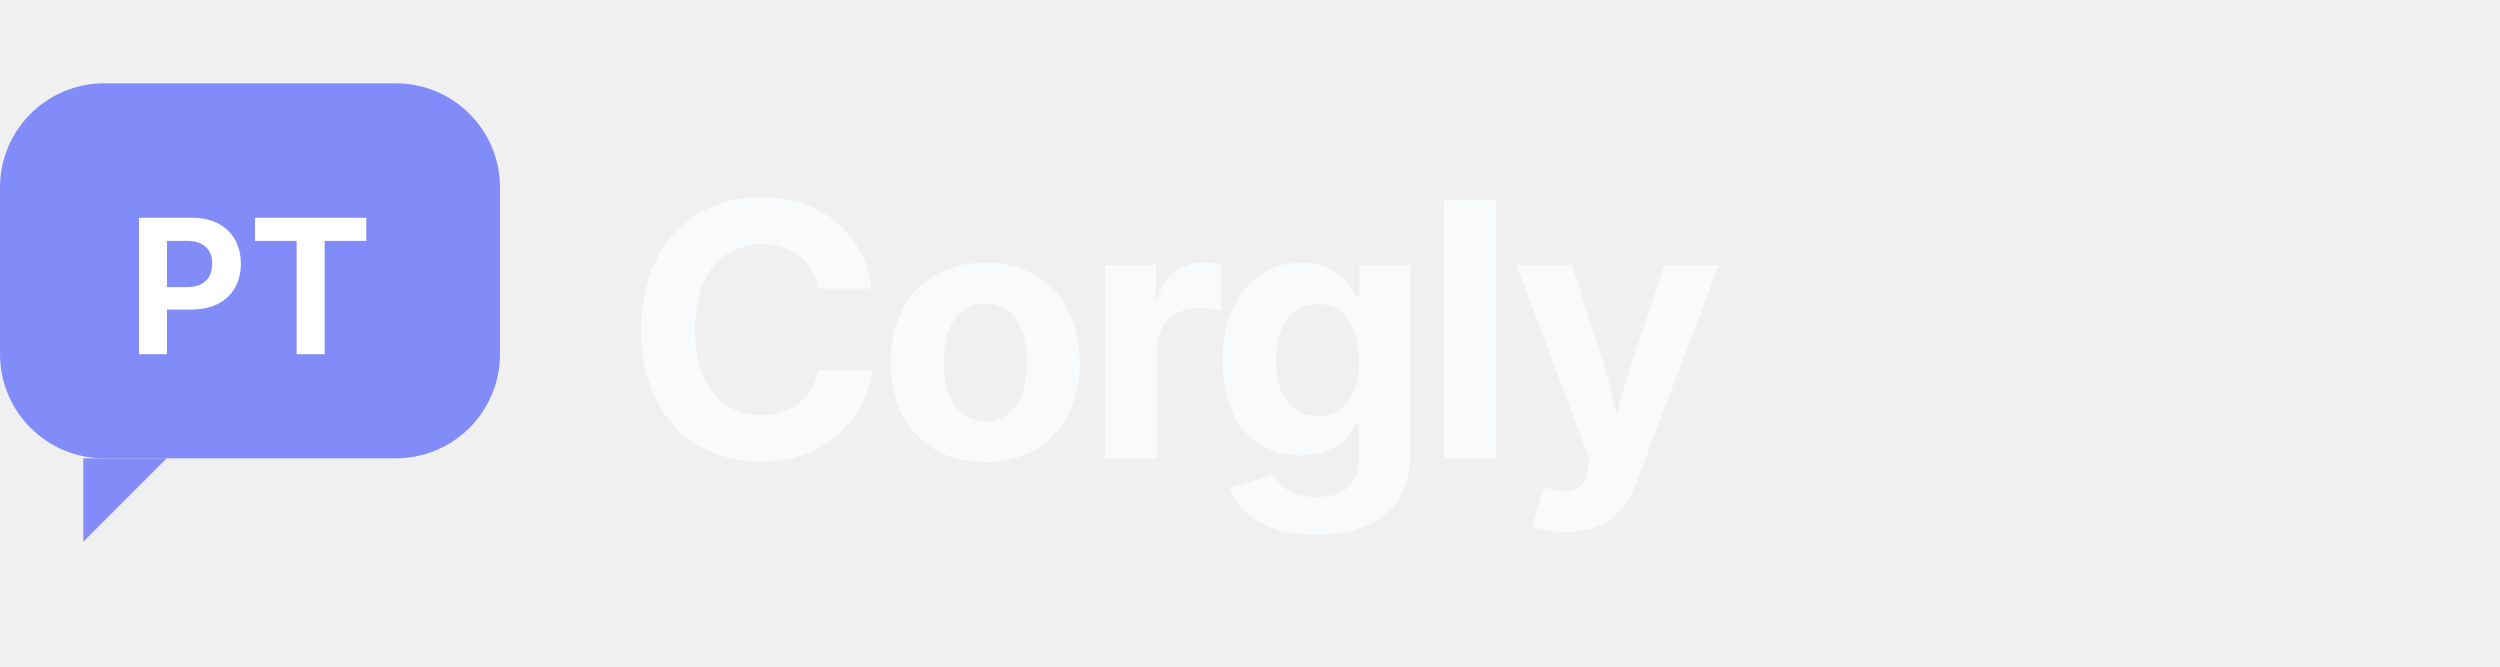
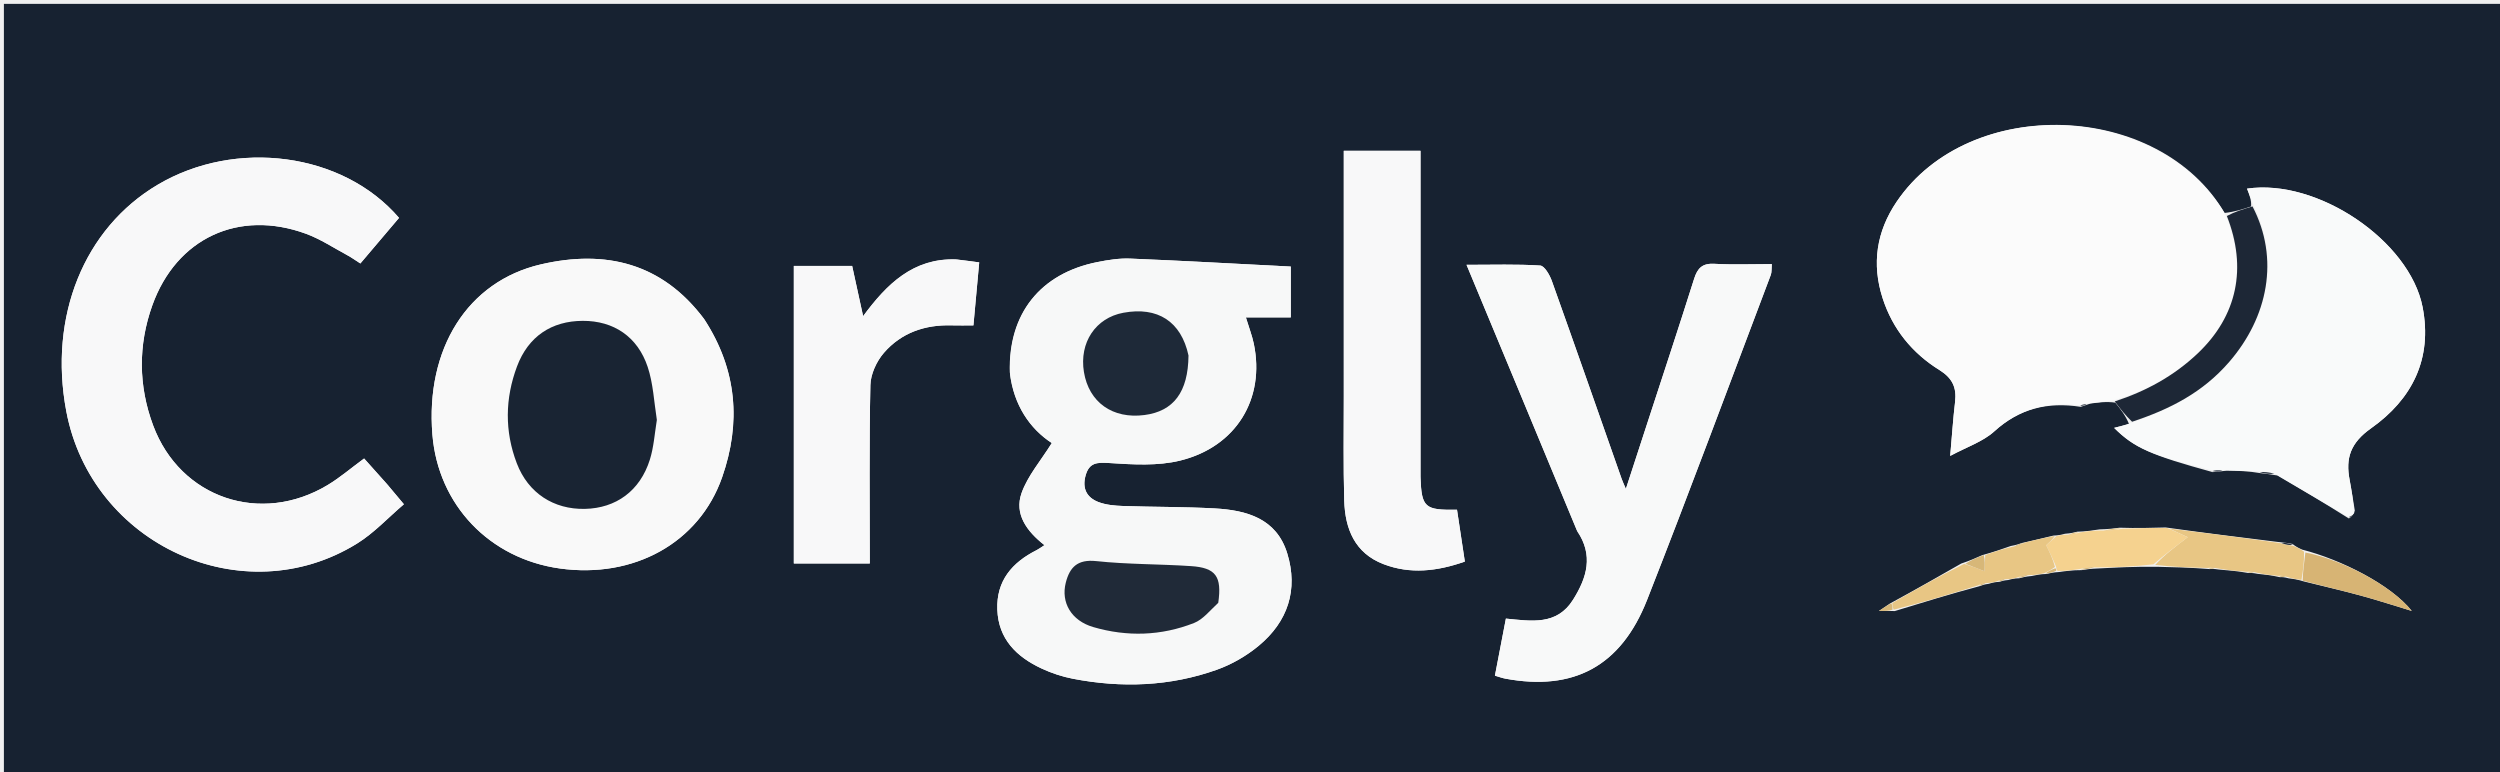
- <svg xmlns="http://www.w3.org/2000/svg" viewBox="0 0 120 32" width="120" height="32" role="img" aria-label="Corgly">
-   <rect x="0" y="4" width="24" height="18" rx="5" fill="#818CF8" />
-   <path d="M4 26 L8 22 L4 22 Z" fill="#818CF8" />
-   <text x="12" y="17" font-family="Inter, sans-serif" font-size="9" font-weight="700" fill="white" text-anchor="middle">PT</text>
-   <text x="30" y="22" font-family="Inter, -apple-system, sans-serif" font-size="17" font-weight="700" fill="#F9FAFB" letter-spacing="-0.5">Corgly</text>
+ <svg xmlns="http://www.w3.org/2000/svg" version="1.1" id="Layer_1" x="0px" y="0px" width="100%" viewBox="0 0 642 198" enable-background="new 0 0 642 198" xml:space="preserve">
+   <path fill="#172231" opacity="1" stroke="none" d=" M409,199   C272.667,199 136.833,199 1,199   C1,133 1,67 1,1   C215,1 429,1 643,1   C643,67 643,133 643,199   C565.167,199 487.333,199 409,199  M508.478,150.496   C508.973,150.292 509.468,150.087 510.74,149.917   C511.476,149.689 512.213,149.462 513.465,149.415   C513.965,149.237 514.464,149.06 515.736,148.944   C516.474,148.735 517.211,148.527 518.557,148.499   C519.354,148.279 520.15,148.06 521.766,147.914   C522.827,147.677 523.889,147.44 525.561,147.394   C526.369,147.196 527.176,146.997 528.841,146.887   C530.535,146.645 532.228,146.403 534.577,146.409   C535.7,146.226 536.823,146.044 538.878,145.98   C543.58,145.732 548.281,145.484 553.865,145.546   C558.258,145.648 562.651,145.75 567.369,146.135   C567.912,146.093 568.455,146.05 569.773,146.255   C572.198,146.452 574.624,146.65 577.364,147.149   C577.916,147.125 578.468,147.1 579.727,147.358   C581.496,147.535 583.265,147.712 585.468,148.22   C585.995,148.206 586.523,148.191 587.787,148.531   C588.864,148.656 589.941,148.782 591.644,149.319   C596.495,150.515 601.371,151.622 606.191,152.935   C610.608,154.138 614.964,155.564 619.346,156.891   C613.983,150.148 601.089,143.656 591.251,141.158   C590.51,140.84 589.77,140.523 588.692,139.676   C587.687,139.494 586.682,139.313 584.901,139.168   C575.604,138.024 566.306,136.88 556.122,135.449   C552.427,135.558 548.731,135.666 544.339,135.515   C542.904,135.705 541.47,135.896 539.171,135.943   C537.459,136.212 535.747,136.481 533.441,136.539   C532.647,136.748 531.853,136.958 530.278,137.067   C529.531,137.276 528.783,137.485 527.307,137.539   C524.863,138.135 522.419,138.732 519.356,139.412   C518.592,139.68 517.828,139.947 516.354,140.217   C514.173,140.987 511.991,141.758 509.055,142.555   C507.482,143.261 505.909,143.966 503.645,144.718   C497.742,148.096 491.838,151.473 485.376,154.963   C484.639,155.462 483.902,155.962 482.516,156.9   C484.237,156.9 485.127,156.9 486.595,156.915   C493.713,154.723 500.831,152.532 508.478,150.496  M584.821,122.104   C590.87,125.633 596.919,129.162 603.193,133.151   C603.781,132.731 604.369,132.311 604.717,131.131   C604.279,128.511 603.899,125.879 603.391,123.273   C602.283,117.599 603.647,113.688 608.898,109.979   C619.381,102.575 624.714,92.197 622.125,78.87   C618.814,61.831 595.125,45.775 577.04,48.445   C577.64,49.989 578.224,51.493 578.073,53.02   C575.986,53.708 573.899,54.395 571.278,54.683   C554.415,25.898 505.746,24.223 487.056,51.807   C481.873,59.456 480.612,67.769 483.457,76.58   C486.016,84.505 491.045,90.676 498.032,95.015   C501.369,97.088 502.503,99.527 502.064,103.215   C501.558,107.469 501.28,111.751 500.809,117.082   C505.067,114.779 509.208,113.435 512.143,110.767   C518.529,104.964 525.758,103.148 534.337,104.482   C534.897,104.281 535.456,104.08 536.758,103.651   C538.809,103.357 540.861,103.064 543.218,103.399   C544.524,105.04 545.829,106.68 546.738,108.907   C545.537,109.213 544.335,109.519 542.91,109.881   C548.145,115.074 552.371,116.878 568.207,121.242   C569.135,121.171 570.064,121.099 571.879,120.846   C574.587,120.901 577.295,120.956 580.537,121.515   C581.748,121.652 582.959,121.789 584.821,122.104  M259.369,96.013   C260.323,104.054 264.5,110.136 270.104,113.772   C267.243,118.361 263.914,122.177 262.339,126.615   C260.425,132.01 263.663,136.433 268.219,139.997   C267.262,140.609 266.764,140.993 266.212,141.271   C259.921,144.436 255.84,149.137 256.112,156.549   C256.391,164.128 261.055,168.67 267.459,171.664   C270.001,172.852 272.752,173.766 275.505,174.299   C288.01,176.719 300.44,176.278 312.48,171.99   C316.318,170.623 320.083,168.446 323.224,165.846   C330.715,159.644 333.447,151.442 330.554,142.076   C327.788,133.124 320.117,131.014 311.925,130.562   C304.109,130.13 296.266,130.215 288.44,129.943   C286.3,129.869 284.045,129.675 282.076,128.926   C279.062,127.778 277.847,125.397 278.785,122.088   C279.718,118.798 281.671,118.699 284.842,118.905   C290.905,119.3 297.289,119.703 303.087,118.271   C317.516,114.706 324.903,102.353 321.984,88.303   C321.551,86.222 320.767,84.213 319.945,81.515   C324.008,81.515 327.746,81.515 331.474,81.515   C331.474,76.667 331.474,72.435 331.474,68.454   C317.474,67.738 303.866,66.968 290.249,66.407   C287.452,66.292 284.582,66.749 281.816,67.298   C267.171,70.209 258.857,80.544 259.369,96.013  M99.292,124.216   C97.339,122.031 95.385,119.846 93.503,117.741   C90.099,120.243 87.307,122.644 84.198,124.522   C66.98,134.923 46.296,127.943 39.328,109.249   C35.542,99.094 35.449,88.649 39.114,78.422   C45.299,61.166 61.309,53.706 78.561,60.025   C82.27,61.383 85.654,63.636 89.163,65.524   C90.278,66.124 91.311,66.875 92.54,67.658   C96.016,63.56 99.292,59.696 102.469,55.95   C88.028,39.115 60.517,35.585 40.501,47.435   C21.573,58.642 12.432,81.279 17.018,105.594   C23.49,139.912 62.425,157.722 91.702,139.574   C96.078,136.861 99.69,132.918 103.719,129.491   C101.889,127.296 100.827,126.022 99.292,124.216  M180.738,81.806   C170.028,67.516 155.489,64.067 138.953,67.879   C120.032,72.24 109.243,89.604 111.041,111.624   C112.512,129.646 125.67,143.458 143.775,145.987   C162.695,148.63 179.547,139.453 185.451,122.541   C190.294,108.668 189.36,95.054 180.738,81.806  M405.047,136.494   C409.261,142.62 407.531,148.322 403.96,154.013   C399.784,160.668 393.258,159.499 386.713,158.855   C385.731,163.961 384.834,168.625 383.895,173.512   C385.009,173.835 385.764,174.124 386.545,174.27   C404.05,177.537 416.247,171.151 422.97,154.053   C433.863,126.351 444.202,98.43 454.742,70.589   C455.005,69.894 454.894,69.057 454.996,67.819   C449.885,67.819 445.064,68.019 440.269,67.748   C437.174,67.572 435.919,68.838 435.042,71.618   C431.089,84.146 426.954,96.616 422.883,109.107   C421.176,114.349 419.466,119.589 417.522,125.549   C416.931,124.144 416.646,123.555 416.43,122.943   C410.473,106.001 404.56,89.044 398.511,72.135   C397.962,70.601 396.622,68.264 395.527,68.193   C389.517,67.805 383.469,68.008 376.606,68.008   C386.293,91.273 395.553,113.515 405.047,136.494  M364.783,122.289   C364.783,94.402 364.783,66.514 364.783,38.73   C357.888,38.73 351.649,38.73 345.082,38.73   C345.082,60 345.076,80.802 345.085,101.603   C345.089,110.594 344.937,119.59 345.201,128.573   C345.415,135.826 347.917,142.064 355.322,144.886   C362.163,147.492 368.982,146.734 376.172,144.216   C375.464,139.529 374.806,135.176 374.159,130.895   C365.849,131.038 365.059,130.352 364.783,122.289  M245.303,66.611   C234.522,66.257 227.754,72.91 221.647,81.192   C220.574,76.274 219.698,72.262 218.831,68.287   C213.576,68.287 208.692,68.287 203.854,68.287   C203.854,94.017 203.854,119.371 203.854,144.692   C210.577,144.692 216.802,144.692 223.359,144.692   C223.359,129.164 223.184,114.023 223.517,98.894   C223.579,96.083 225.093,92.805 226.967,90.632   C231.442,85.444 237.544,83.348 244.408,83.551   C246.196,83.603 247.987,83.558 249.975,83.558   C250.467,78.197 250.948,72.961 251.461,67.38   C249.327,67.085 247.716,66.863 245.303,66.611  z" />
+   <path fill="#FBFBFB" opacity="1" stroke="none" d=" M534.014,104.091   C525.758,103.148 518.529,104.964 512.143,110.767   C509.208,113.435 505.067,114.779 500.809,117.082   C501.28,111.751 501.558,107.469 502.064,103.215   C502.503,99.527 501.369,97.088 498.032,95.015   C491.045,90.676 486.016,84.505 483.457,76.58   C480.612,67.769 481.873,59.456 487.056,51.807   C505.746,24.223 554.415,25.898 571.589,55.262   C577.109,68.798 574.533,81.109 564.396,90.734   C558.279,96.542 551.048,100.497 542.913,102.77   C540.861,103.064 538.809,103.357 536.209,103.621   C535.111,103.758 534.563,103.925 534.014,104.091  z" />
+   <path fill="#F7F8F8" opacity="1" stroke="none" d=" M259.317,95.584   C258.857,80.544 267.171,70.209 281.816,67.298   C284.582,66.749 287.452,66.292 290.249,66.407   C303.866,66.968 317.474,67.738 331.474,68.454   C331.474,72.435 331.474,76.667 331.474,81.515   C327.746,81.515 324.008,81.515 319.945,81.515   C320.767,84.213 321.551,86.222 321.984,88.303   C324.903,102.353 317.516,114.706 303.087,118.271   C297.289,119.703 290.905,119.3 284.842,118.905   C281.671,118.699 279.718,118.798 278.785,122.088   C277.847,125.397 279.062,127.778 282.076,128.926   C284.045,129.675 286.3,129.869 288.44,129.943   C296.266,130.215 304.109,130.13 311.925,130.562   C320.117,131.014 327.788,133.124 330.554,142.076   C333.447,151.442 330.715,159.644 323.224,165.846   C320.083,168.446 316.318,170.623 312.48,171.99   C300.44,176.278 288.01,176.719 275.505,174.299   C272.752,173.766 270.001,172.852 267.459,171.664   C261.055,168.67 256.391,164.128 256.112,156.549   C255.84,149.137 259.921,144.436 266.212,141.271   C266.764,140.993 267.262,140.609 268.219,139.997   C263.663,136.433 260.425,132.01 262.339,126.615   C263.914,122.177 267.243,118.361 270.104,113.772   C264.5,110.136 260.323,104.054 259.317,95.584  M312.99,154.471   C313.819,148.012 312.233,145.806 305.837,145.378   C297.736,144.836 289.576,144.953 281.515,144.093   C276.729,143.582 274.707,145.642 273.696,149.63   C272.4,154.741 275.129,159.39 280.747,161.03   C289.44,163.568 298.194,163.297 306.624,159.985   C308.928,159.08 310.69,156.794 312.99,154.471  M305.16,90.865   C303.314,82.519 297.262,78.692 288.479,80.318   C281.337,81.64 277.12,87.977 278.354,95.535   C279.623,103.313 285.717,107.643 293.897,106.579   C301.367,105.608 305.123,100.693 305.16,90.865  z" />
+   <path fill="#F8F8F9" opacity="1" stroke="none" d=" M99.528,124.482   C100.827,126.022 101.889,127.296 103.719,129.491   C99.69,132.918 96.078,136.861 91.702,139.574   C62.425,157.722 23.49,139.912 17.018,105.594   C12.432,81.279 21.573,58.642 40.501,47.435   C60.517,35.585 88.028,39.115 102.469,55.95   C99.292,59.696 96.016,63.56 92.54,67.658   C91.311,66.875 90.278,66.124 89.163,65.524   C85.654,63.636 82.27,61.383 78.561,60.025   C61.309,53.706 45.299,61.166 39.114,78.422   C35.449,88.649 35.542,99.094 39.328,109.249   C46.296,127.943 66.98,134.923 84.198,124.522   C87.307,122.644 90.099,120.243 93.503,117.741   C95.385,119.846 97.339,122.031 99.528,124.482  z" />
+   <path fill="#F9F9F9" opacity="1" stroke="none" d=" M180.938,82.106   C189.36,95.054 190.294,108.668 185.451,122.541   C179.547,139.453 162.695,148.63 143.775,145.987   C125.67,143.458 112.512,129.646 111.041,111.624   C109.243,89.604 120.032,72.24 138.953,67.879   C155.489,64.067 170.028,67.516 180.938,82.106  M168.682,107.41   C167.935,103.006 167.72,98.425 166.326,94.236   C163.726,86.42 157.544,82.369 149.654,82.396   C141.642,82.423 135.659,86.4 132.776,94.088   C129.688,102.324 129.567,110.739 132.718,118.983   C135.642,126.636 142.192,130.841 150.183,130.68   C158.208,130.519 164.366,126.034 166.876,118.056   C167.864,114.917 168.095,111.54 168.682,107.41  z" />
+   <path fill="#F8F9F9" opacity="1" stroke="none" d=" M404.93,136.126   C395.553,113.515 386.293,91.273 376.606,68.008   C383.469,68.008 389.517,67.805 395.527,68.193   C396.622,68.264 397.962,70.601 398.511,72.135   C404.56,89.044 410.473,106.001 416.43,122.943   C416.646,123.555 416.931,124.144 417.522,125.549   C419.466,119.589 421.176,114.349 422.883,109.107   C426.954,96.616 431.089,84.146 435.042,71.618   C435.919,68.838 437.174,67.572 440.269,67.748   C445.064,68.019 449.885,67.819 454.996,67.819   C454.894,69.057 455.005,69.894 454.742,70.589   C444.202,98.43 433.863,126.351 422.97,154.053   C416.247,171.151 404.05,177.537 386.545,174.27   C385.764,174.124 385.009,173.835 383.895,173.512   C384.834,168.625 385.731,163.961 386.713,158.855   C393.258,159.499 399.784,160.668 403.96,154.013   C407.531,148.322 409.261,142.62 404.93,136.126  z" />
+   <path fill="#F9FAFA" opacity="1" stroke="none" d=" M602.967,132.69   C596.919,129.162 590.87,125.633 584.367,121.737   C582.609,121.25 581.306,121.131 580.003,121.012   C577.295,120.956 574.587,120.901 571.164,120.77   C569.617,120.715 568.786,120.736 567.954,120.756   C552.371,116.878 548.145,115.074 542.91,109.881   C544.335,109.519 545.537,109.213 547.321,108.595   C557.266,105.08 565.648,100.807 572.442,92.962   C582.448,81.407 585.424,66.422 578.808,52.997   C578.224,51.493 577.64,49.989 577.04,48.445   C595.125,45.775 618.814,61.831 622.125,78.87   C624.714,92.197 619.381,102.575 608.898,109.979   C603.647,113.688 602.283,117.599 603.391,123.273   C603.899,125.879 604.279,128.511 604.55,131.736   C603.911,132.457 603.439,132.574 602.967,132.69  z" />
+   <path fill="#F8F8F9" opacity="1" stroke="none" d=" M364.783,122.757   C365.059,130.352 365.849,131.038 374.159,130.895   C374.806,135.176 375.464,139.529 376.172,144.216   C368.982,146.734 362.163,147.492 355.322,144.886   C347.917,142.064 345.415,135.826 345.201,128.573   C344.937,119.59 345.089,110.594 345.085,101.603   C345.076,80.802 345.082,60 345.082,38.73   C351.649,38.73 357.888,38.73 364.783,38.73   C364.783,66.514 364.783,94.402 364.783,122.757  z" />
+   <path fill="#F8F8F9" opacity="1" stroke="none" d=" M245.704,66.626   C247.716,66.863 249.327,67.085 251.461,67.38   C250.948,72.961 250.467,78.197 249.975,83.558   C247.987,83.558 246.196,83.603 244.408,83.551   C237.544,83.348 231.442,85.444 226.967,90.632   C225.093,92.805 223.579,96.083 223.517,98.894   C223.184,114.023 223.359,129.164 223.359,144.692   C216.802,144.692 210.577,144.692 203.854,144.692   C203.854,119.371 203.854,94.017 203.854,68.287   C208.692,68.287 213.576,68.287 218.831,68.287   C219.698,72.262 220.574,76.274 221.647,81.192   C227.754,72.91 234.522,66.257 245.704,66.626  z" />
+   <path fill="#1D2736" opacity="1" stroke="none" d=" M578.44,53.008   C585.424,66.422 582.448,81.407 572.442,92.962   C565.648,100.807 557.266,105.08 547.519,108.302   C545.829,106.68 544.524,105.04 543.065,103.084   C551.048,100.497 558.279,96.542 564.396,90.734   C574.533,81.109 577.109,68.798 571.856,55.462   C573.899,54.395 575.986,53.708 578.44,53.008  z" />
+   <path fill="#E8C684" opacity="1" stroke="none" d=" M589.029,140.205   C589.77,140.523 590.51,140.84 591.678,141.672   C591.743,144.426 591.38,146.666 591.018,148.907   C589.941,148.782 588.864,148.656 587.319,148.153   C586.245,147.812 585.639,147.851 585.033,147.89   C583.265,147.712 581.496,147.535 579.236,147.007   C578.179,146.719 577.614,146.784 577.049,146.848   C574.624,146.65 572.198,146.452 569.244,145.929   C568.158,145.686 567.601,145.77 567.045,145.853   C562.651,145.75 558.258,145.648 553.451,145.068   C555.905,142.422 558.772,140.252 561.811,137.953   C559.833,137.039 558.421,136.387 557.009,135.735   C566.306,136.88 575.604,138.024 585.464,139.46   C587.027,139.903 588.028,140.054 589.029,140.205  z" />
+   <path fill="#F5D28F" opacity="1" stroke="none" d=" M556.566,135.592   C558.421,136.387 559.833,137.039 561.811,137.953   C558.772,140.252 555.905,142.422 553.01,144.914   C548.281,145.484 543.58,145.732 538.205,145.708   C536.329,145.677 535.126,145.919 533.922,146.161   C532.228,146.403 530.535,146.645 528.448,146.627   C528.054,146.366 528.038,145.93 528.016,145.573   C527.176,143.536 526.358,141.855 525.461,140.009   C526.246,139.303 527.141,138.498 528.036,137.693   C528.783,137.485 529.531,137.276 530.852,137.312   C532.296,137.288 533.166,137.02 534.035,136.751   C535.747,136.481 537.459,136.212 539.838,136.238   C542.015,136.28 543.525,136.027 545.035,135.775   C548.731,135.666 552.427,135.558 556.566,135.592  z" />
+   <path fill="#E8C684" opacity="1" stroke="none" d=" M527.671,137.616   C527.141,138.498 526.246,139.303 525.461,140.009   C526.358,141.855 527.176,143.536 527.715,145.6   C526.609,146.389 525.779,146.796 524.95,147.202   C523.889,147.44 522.827,147.677 521.169,147.681   C519.697,147.738 518.823,148.028 517.949,148.319   C517.211,148.527 516.474,148.735 515.209,148.737   C514.104,148.765 513.526,149 512.949,149.234   C512.213,149.462 511.476,149.689 510.204,149.723   C509.095,149.799 508.522,150.07 507.949,150.34   C500.831,152.532 493.713,154.723 486.295,156.566   C485.975,155.762 485.955,155.306 485.935,154.851   C491.838,151.473 497.742,148.096 504.381,144.81   C506.456,145.436 507.795,145.969 509.613,146.693   C509.691,145.036 509.751,143.782 509.81,142.528   C511.991,141.758 514.173,140.987 516.895,140.391   C518.283,140.153 519.129,139.741 519.976,139.328   C522.419,138.732 524.863,138.135 527.671,137.616  z" />
+   <path fill="#D7B474" opacity="1" stroke="none" d=" M591.331,149.113   C591.38,146.666 591.743,144.426 592.022,141.885   C601.089,143.656 613.983,150.148 619.346,156.891   C614.964,155.564 610.608,154.138 606.191,152.935   C601.371,151.622 596.495,150.515 591.331,149.113  z" />
+   <path fill="#D7B778" opacity="1" stroke="none" d=" M509.432,142.542   C509.751,143.782 509.691,145.036 509.613,146.693   C507.795,145.969 506.456,145.436 504.726,144.787   C505.909,143.966 507.482,143.261 509.432,142.542  z" />
+   <path fill="#E8C684" opacity="1" stroke="none" d=" M544.687,135.645   C543.525,136.027 542.015,136.28 540.27,136.31   C541.47,135.896 542.904,135.705 544.687,135.645  z" />
+   <path fill="#D7B778" opacity="1" stroke="none" d=" M534.25,146.285   C535.126,145.919 536.329,145.677 537.739,145.649   C536.823,146.044 535.7,146.226 534.25,146.285  z" />
+   <path fill="#D7B778" opacity="1" stroke="none" d=" M485.656,154.907   C485.955,155.306 485.975,155.762 486.006,156.559   C485.127,156.9 484.237,156.9 482.516,156.9   C483.902,155.962 484.639,155.462 485.656,154.907  z" />
+   <path fill="#27313F" opacity="1" stroke="none" d=" M580.27,121.264   C581.306,121.131 582.609,121.25 584.041,121.648   C582.959,121.789 581.748,121.652 580.27,121.264  z" />
+   <path fill="#232D39" opacity="1" stroke="none" d=" M588.861,139.941   C588.028,140.054 587.027,139.903 585.852,139.442   C586.682,139.313 587.687,139.494 588.861,139.941  z" />
+   <path fill="#E8C684" opacity="1" stroke="none" d=" M533.738,136.645   C533.166,137.02 532.296,137.288 531.243,137.362   C531.853,136.958 532.647,136.748 533.738,136.645  z" />
+   <path fill="#27313F" opacity="1" stroke="none" d=" M568.08,120.999   C568.786,120.736 569.617,120.715 570.721,120.861   C570.064,121.099 569.135,121.171 568.08,120.999  z" />
+   <path fill="#D7B778" opacity="1" stroke="none" d=" M525.256,147.298   C525.779,146.796 526.609,146.389 527.738,145.956   C528.038,145.93 528.054,146.366 528.019,146.582   C527.176,146.997 526.369,147.196 525.256,147.298  z" />
+   <path fill="#D7B778" opacity="1" stroke="none" d=" M518.253,148.409   C518.823,148.028 519.697,147.738 520.759,147.644   C520.15,148.06 519.354,148.279 518.253,148.409  z" />
+   <path fill="#D7B778" opacity="1" stroke="none" d=" M519.666,139.37   C519.129,139.741 518.283,140.153 517.25,140.39   C517.828,139.947 518.592,139.68 519.666,139.37  z" />
+   <path fill="#555D67" opacity="1" stroke="none" d=" M534.176,104.287   C534.563,103.925 535.111,103.758 535.838,103.735   C535.456,104.08 534.897,104.281 534.176,104.287  z" />
+   <path fill="#D7B778" opacity="1" stroke="none" d=" M567.207,145.994   C567.601,145.77 568.158,145.686 568.856,145.806   C568.455,146.05 567.912,146.093 567.207,145.994  z" />
+   <path fill="#D7B778" opacity="1" stroke="none" d=" M577.206,146.999   C577.614,146.784 578.179,146.719 578.882,146.865   C578.468,147.1 577.916,147.125 577.206,146.999  z" />
+   <path fill="#D7B778" opacity="1" stroke="none" d=" M585.251,148.055   C585.639,147.851 586.245,147.812 586.951,147.975   C586.523,148.191 585.995,148.206 585.251,148.055  z" />
+   <path fill="#D7B778" opacity="1" stroke="none" d=" M513.207,149.324   C513.526,149 514.104,148.765 514.823,148.707   C514.464,149.06 513.965,149.237 513.207,149.324  z" />
+   <path fill="#D7B778" opacity="1" stroke="none" d=" M508.214,150.418   C508.522,150.07 509.095,149.799 509.815,149.706   C509.468,150.087 508.973,150.292 508.214,150.418  z" />
+   <path fill="#232D39" opacity="1" stroke="none" d=" M603.08,132.921   C603.439,132.574 603.911,132.457 604.67,132.116   C604.369,132.311 603.781,132.731 603.08,132.921  z" />
+   <path fill="#202A38" opacity="1" stroke="none" d=" M312.845,154.807   C310.69,156.794 308.928,159.08 306.624,159.985   C298.194,163.297 289.44,163.568 280.747,161.03   C275.129,159.39 272.4,154.741 273.696,149.63   C274.707,145.642 276.729,143.582 281.515,144.093   C289.576,144.953 297.736,144.836 305.837,145.378   C312.233,145.806 313.819,148.012 312.845,154.807  z" />
+   <path fill="#1E2938" opacity="1" stroke="none" d=" M305.205,91.293   C305.123,100.693 301.367,105.608 293.897,106.579   C285.717,107.643 279.623,103.313 278.354,95.535   C277.12,87.977 281.337,81.64 288.479,80.318   C297.262,78.692 303.314,82.519 305.205,91.293  z" />
+   <path fill="#192433" opacity="1" stroke="none" d=" M168.676,107.841   C168.095,111.54 167.864,114.917 166.876,118.056   C164.366,126.034 158.208,130.519 150.183,130.68   C142.192,130.841 135.642,126.636 132.718,118.983   C129.567,110.739 129.688,102.324 132.776,94.088   C135.659,86.4 141.642,82.423 149.654,82.396   C157.544,82.369 163.726,86.42 166.326,94.236   C167.72,98.425 167.935,103.006 168.676,107.841  z" />
</svg>
